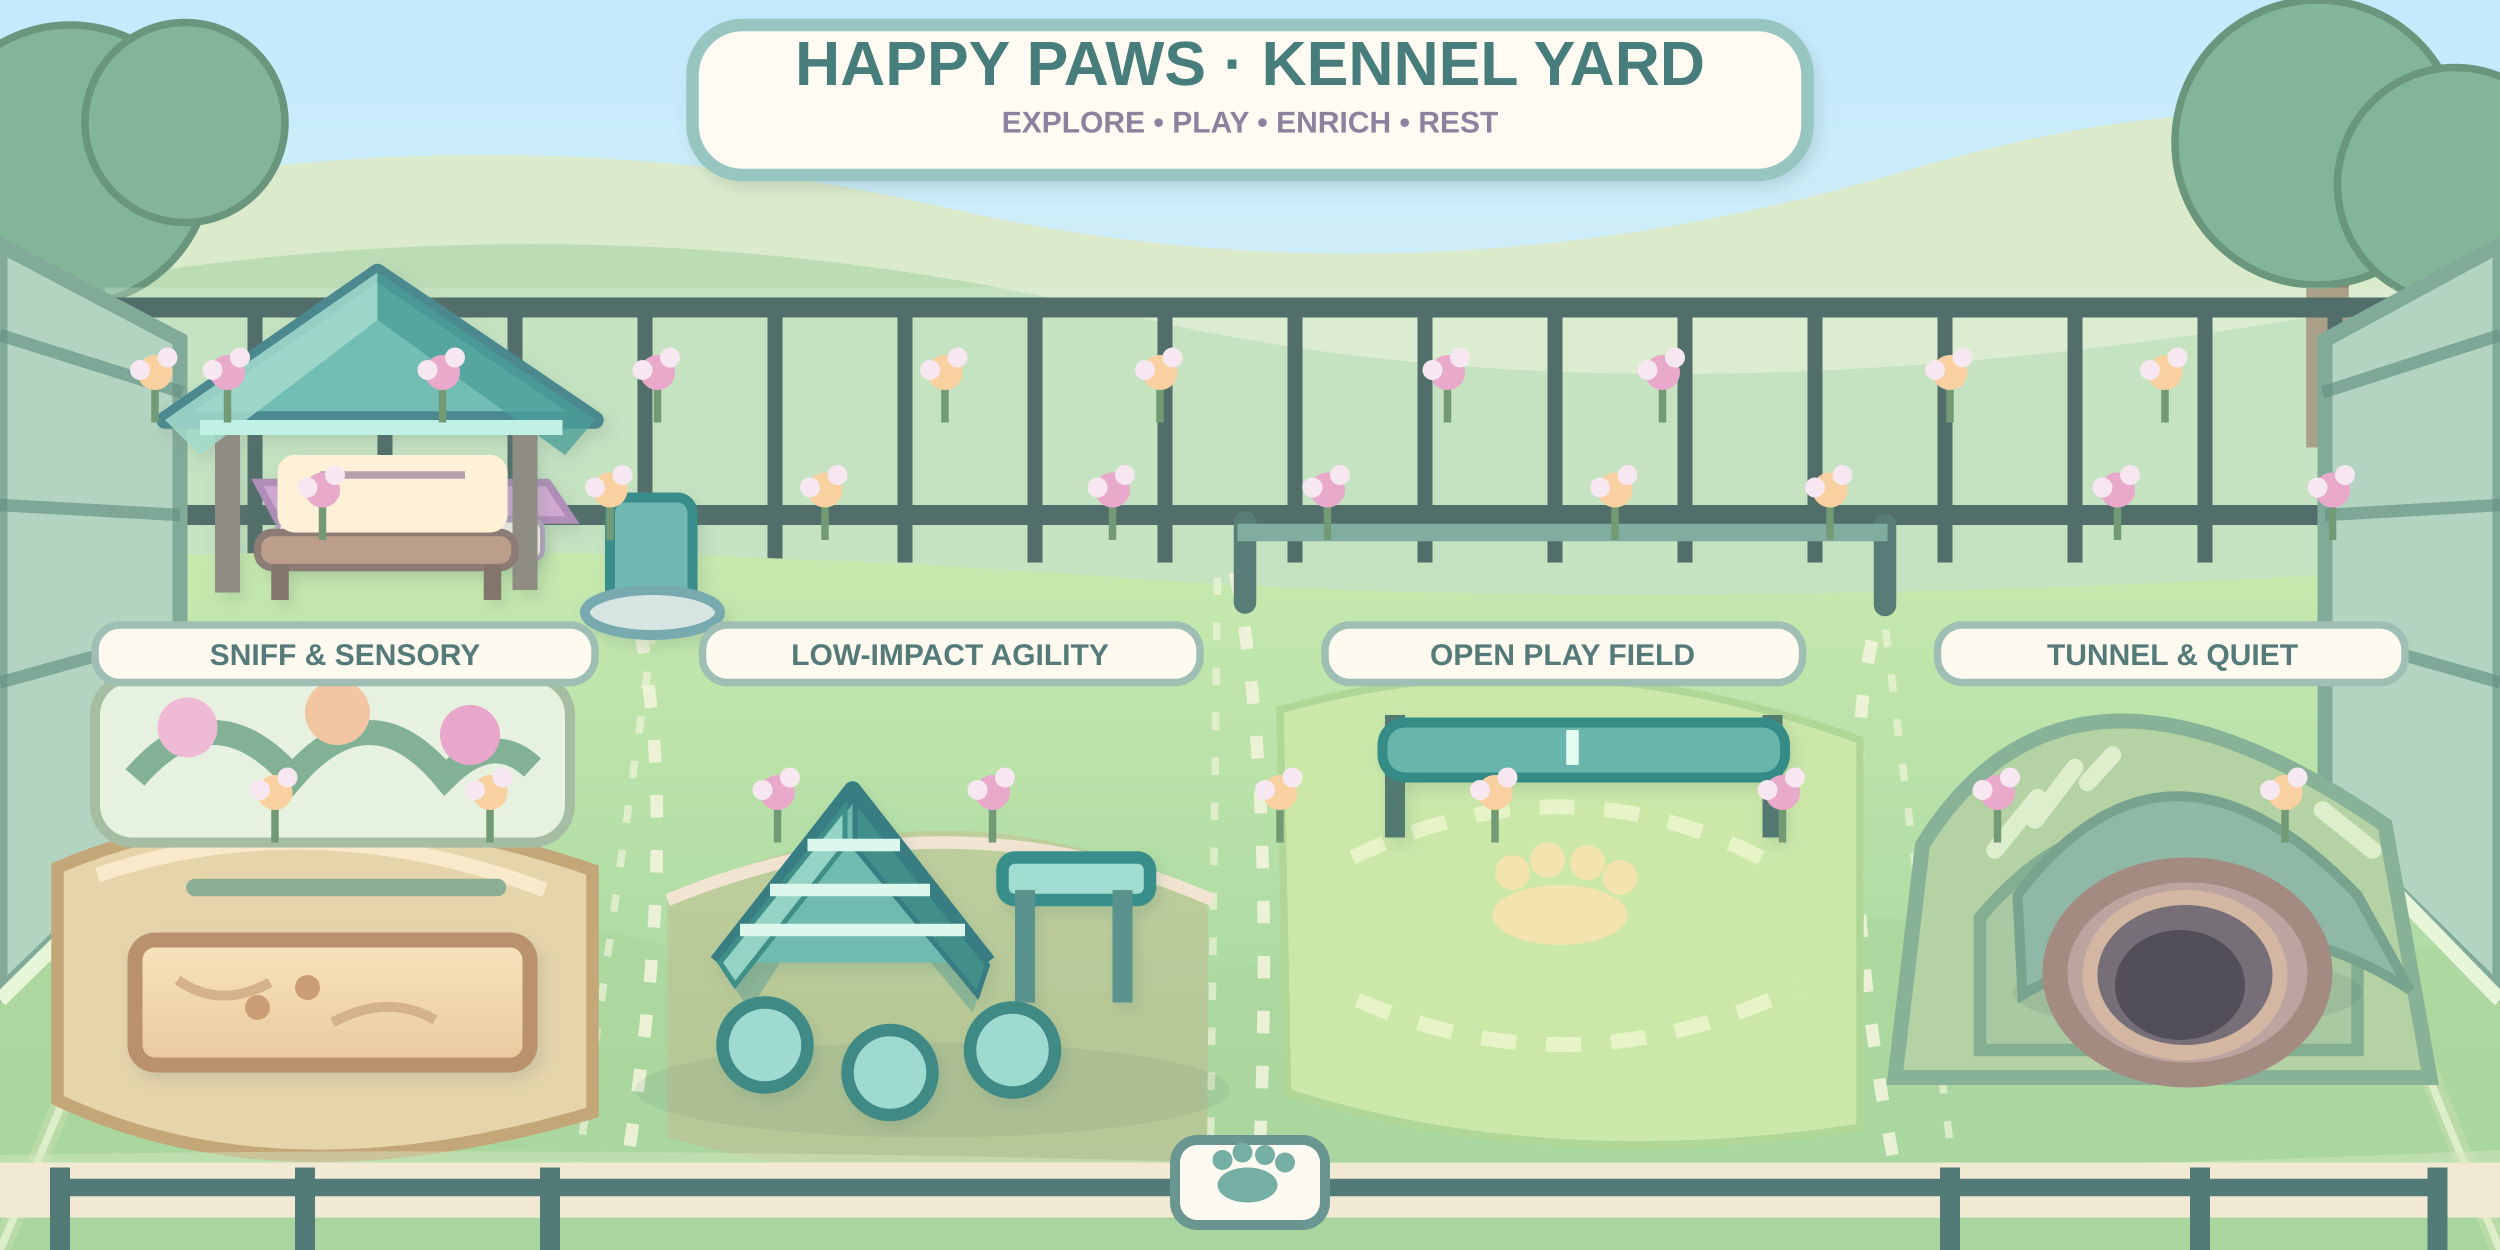
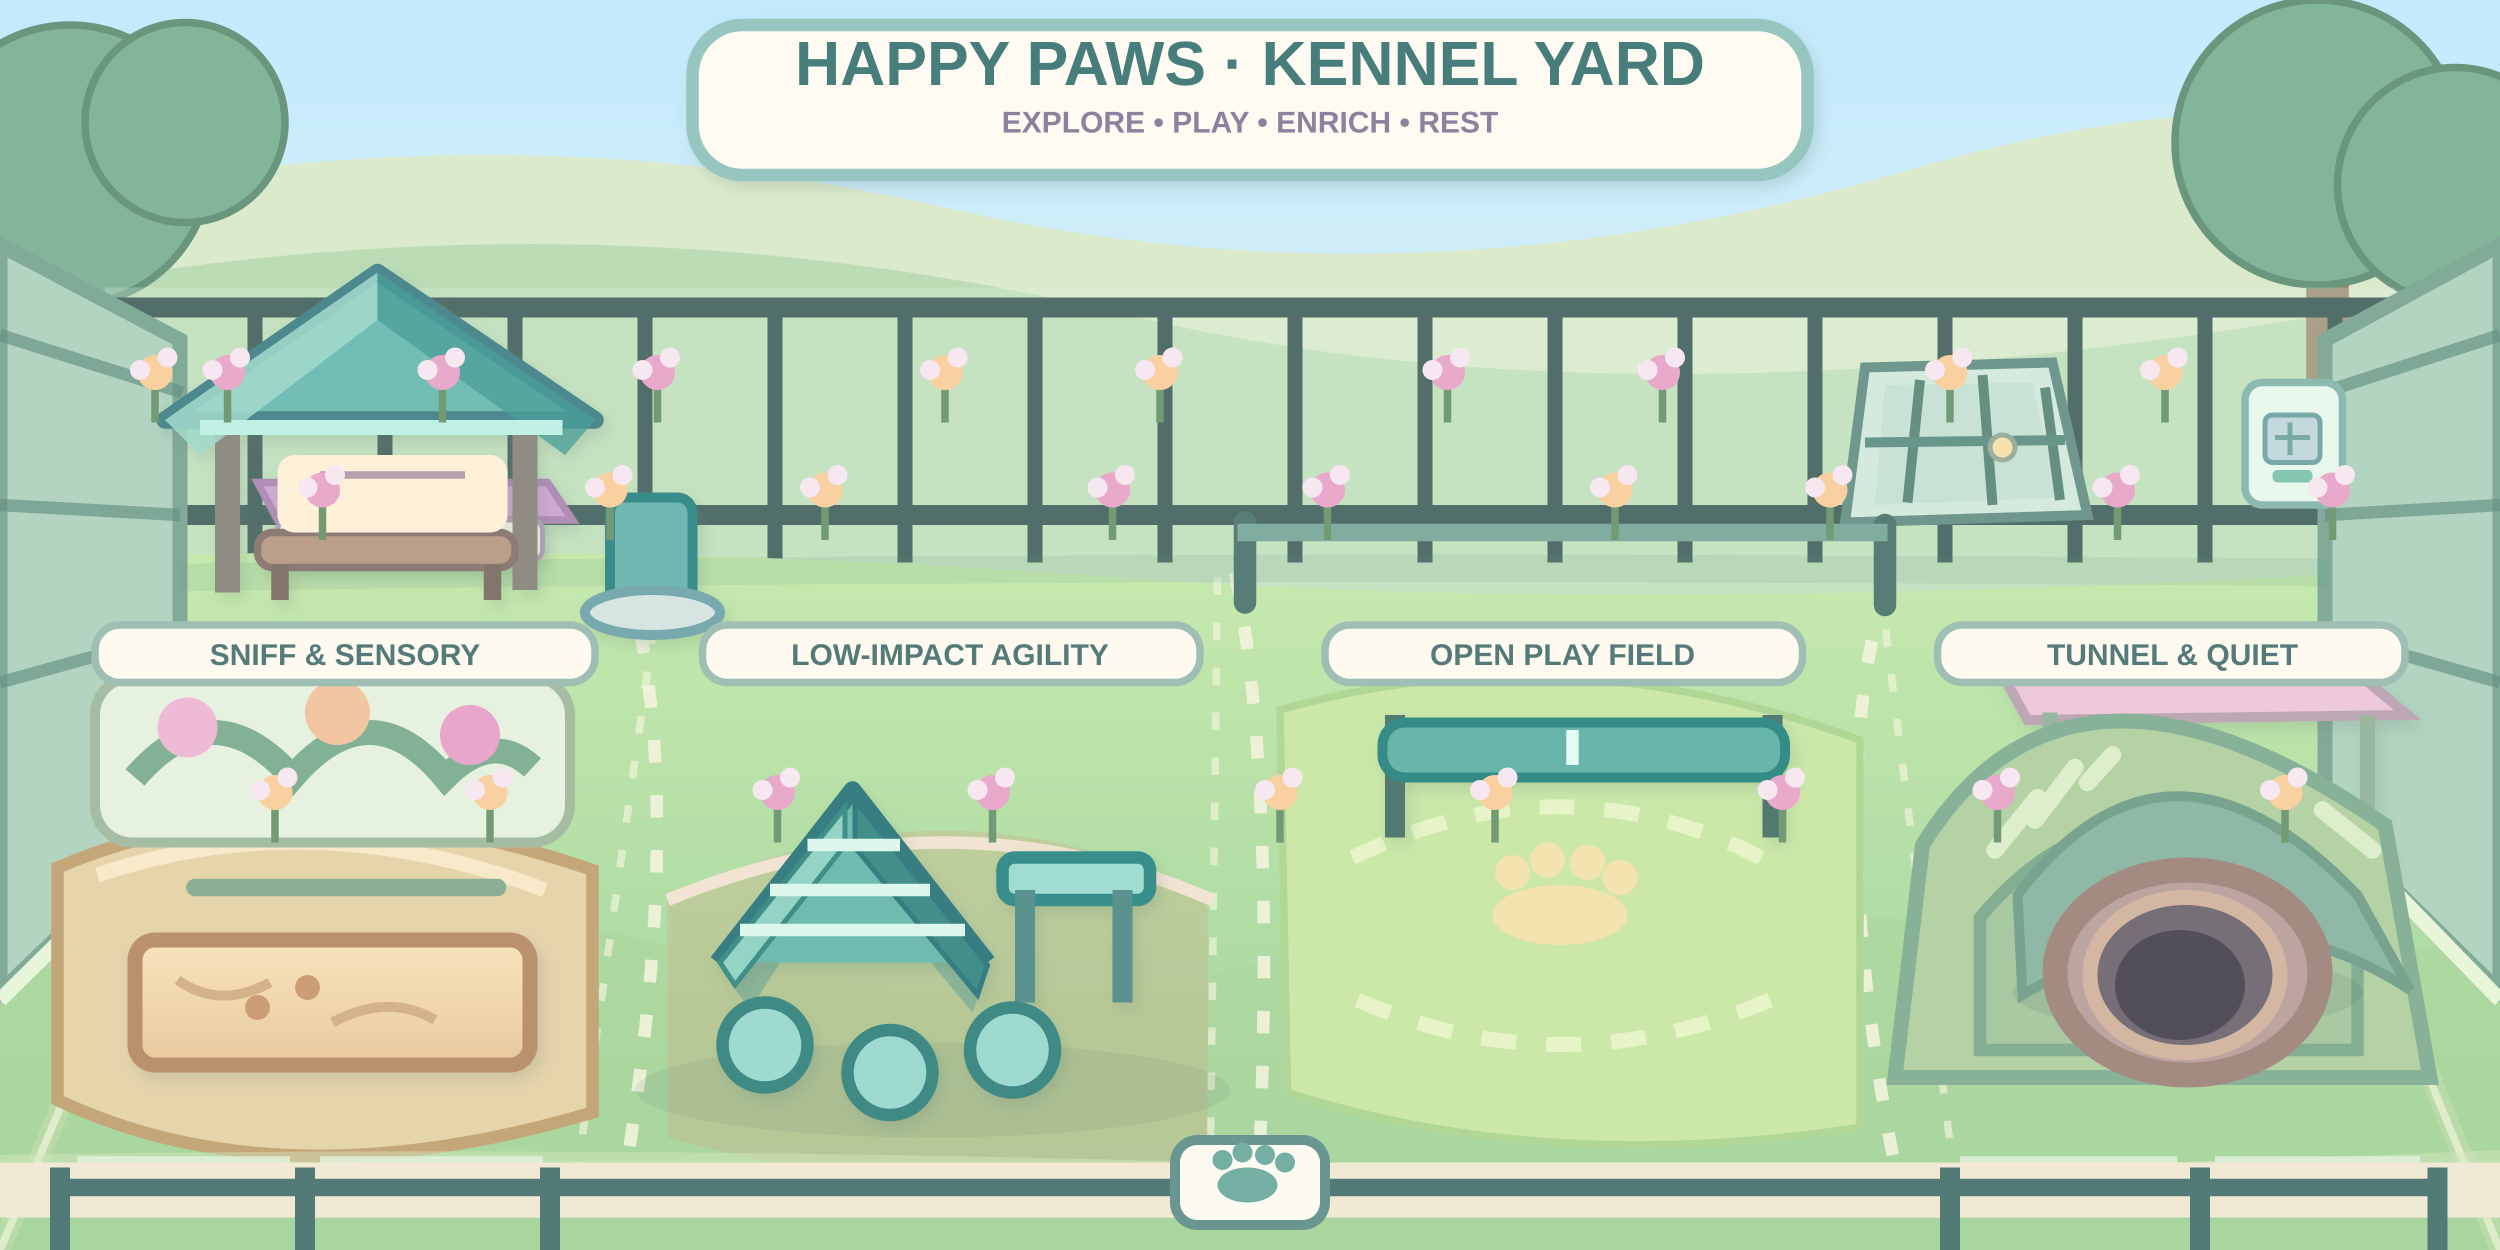
<svg xmlns="http://www.w3.org/2000/svg" viewBox="0 0 1000 500" role="img" aria-label="Expanded pastel veterinary kennel dog yard with separate sniffing, agility, run, tunnel and quiet recovery spaces; empty placements for user-owned dogs">
  <defs>
    <linearGradient id="yardSky" x2="0" y2="1">
      <stop stop-color="#c4eafd" />
      <stop offset="1" stop-color="#f8f9e9" />
    </linearGradient>
    <linearGradient id="yardGrass" x2="0" y2="1">
      <stop stop-color="#c7e9ae" />
      <stop offset="1" stop-color="#9dd29e" />
    </linearGradient>
    <linearGradient id="yardTeal" x2="0" y2="1">
      <stop stop-color="#a6dfd5" />
      <stop offset="1" stop-color="#419b97" />
    </linearGradient>
    <linearGradient id="yardSand" x2="0" y2="1">
      <stop stop-color="#f8e3bd" />
      <stop offset="1" stop-color="#e9c99e" />
    </linearGradient>
    <filter id="yardShadow" x="-20%" y="-30%" width="145%" height="160%">
      <feDropShadow dx="2" dy="3" stdDeviation="3" flood-color="#648578" flood-opacity=".22" />
    </filter>
  </defs>
  <rect width="1000" height="500" fill="url(#yardSky)" />
  <path d="M0 85Q190 40 378 83T760 69T1000 96V231H0Z" fill="#dceacc" />
  <path d="M0 119Q230 73 451 126T1000 113V244H0Z" fill="#bcdcb6" />
  <g fill="#83b598" stroke="#69967d" stroke-width="3">
    <path d="M20 174V67" stroke="#967d65" stroke-width="17" />
    <circle cx="28" cy="66" r="56" />
    <circle cx="74" cy="49" r="40" />
    <path d="M931 179V84" stroke="#967d65" stroke-width="17" />
    <circle cx="927" cy="57" r="57" />
    <circle cx="982" cy="74" r="47" />
  </g>
  <path d="M42 115H958V238H42Z" fill="#daf0da" opacity=".3" />
  <path d="M42 123H958M42 206H958" stroke="#526e6a" stroke-width="8" />
  <path d="M50 121v104" stroke="#526e6a" stroke-width="6" />
  <path d="M102 121v104" stroke="#526e6a" stroke-width="6" />
  <path d="M154 121v104" stroke="#526e6a" stroke-width="6" />
  <path d="M206 121v104" stroke="#526e6a" stroke-width="6" />
  <path d="M258 121v104" stroke="#526e6a" stroke-width="6" />
  <path d="M310 121v104" stroke="#526e6a" stroke-width="6" />
  <path d="M362 121v104" stroke="#526e6a" stroke-width="6" />
  <path d="M414 121v104" stroke="#526e6a" stroke-width="6" />
  <path d="M466 121v104" stroke="#526e6a" stroke-width="6" />
  <path d="M518 121v104" stroke="#526e6a" stroke-width="6" />
  <path d="M570 121v104" stroke="#526e6a" stroke-width="6" />
  <path d="M622 121v104" stroke="#526e6a" stroke-width="6" />
  <path d="M674 121v104" stroke="#526e6a" stroke-width="6" />
  <path d="M726 121v104" stroke="#526e6a" stroke-width="6" />
  <path d="M778 121v104" stroke="#526e6a" stroke-width="6" />
  <path d="M830 121v104" stroke="#526e6a" stroke-width="6" />
  <path d="M882 121v104" stroke="#526e6a" stroke-width="6" />
  <path d="M934 121v104" stroke="#526e6a" stroke-width="6" />
  <path d="M0 224Q235 215 448 231T1000 226V500H0Z" fill="url(#yardGrass)" />
  <path d="M0 366Q150 349 276 380T510 384Q675 350 823 376T1000 359V500H0Z" fill="#acd79e" opacity=".7" />
  <path d="M251 231Q276 321 248 482M494 229Q511 314 503 482M754 235Q728 323 761 482" stroke="#f6f5df" stroke-width="5" stroke-dasharray="9 13" fill="none" opacity=".85" />
  <path d="M0 98L72 136V328L0 397Z" fill="#b2d4c0" stroke="#82aa99" stroke-width="6" />
  <path d="M1000 98L930 136V328L1000 397Z" fill="#b2d4c0" stroke="#82aa99" stroke-width="6" />
  <path d="M0 134L73 157M0 202L72 206M0 273L72 253M1000 134L929 157M1000 202L930 206M1000 273L930 253" fill="none" stroke="#638f83" stroke-width="5" opacity=".65" />
  <path d="M72 329L0 400M930 328L1000 400" stroke="#e7f5d9" stroke-width="6" />
  <path d="M73 328L0 500M931 328L1000 500" stroke="#c1ddad" stroke-width="8" opacity=".7" />
  <path d="M264 233L230 475M487 231L484 474M752 234L782 473" stroke="#f5f4db" stroke-width="3" stroke-dasharray="7 11" opacity=".65" />
  <path d="M72 330L0 500M930 330L1000 500" stroke="#fcfce5" stroke-width="3" opacity=".55" />
+   <g aria-label="Double-gated kennel yard entry">
+     <polygon points="746,147 821,145 835,206 738,209" fill="#d5eadf" stroke="#6f978d" stroke-width="4" />
+     <polygon points="754,154 813,153 823,199 750,202" fill="#b5d7c7" opacity=".42" />
+     <path d="M768 152l-5 49M793 150l4 52M818 155l6 45" stroke="#668f82" stroke-width="4" />
+     <path d="M746 177l80 -1" stroke="#68968a" stroke-width="4" />
+     <circle cx="801" cy="179" r="5" fill="#f7e2ad" stroke="#9cae9d" stroke-width="2" />
+   </g>
+   <path d="M72 231Q470 225 932 229" stroke="#5e9080" stroke-width="11" fill="none" opacity=".13" />
  <rect x="277" y="10" width="446" height="60" rx="20" fill="#fffbf2" stroke="#96c6bf" stroke-width="5" filter="url(#yardShadow)" />
  <text x="500" y="34" font-family="Arial,sans-serif" font-size="25" text-anchor="middle" fill="#477e7c" font-weight="900">HAPPY PAWS · KENNEL YARD</text>
  <text x="500" y="53" font-family="Arial,sans-serif" font-size="12" font-weight="800" text-anchor="middle" fill="#8b829e">EXPLORE  •  PLAY  •  ENRICH  •  REST</text>
  <g filter="url(#yardShadow)">
    <polygon points="103,193 219,193 229,208 111,208" fill="#d1a9d2" stroke="#b08eb7" stroke-width="3" />
    <rect x="111" y="208" width="106" height="16" rx="4" fill="#faf8ee" stroke="#b5a4bb" stroke-width="2" />
    <text x="164" y="220" text-anchor="middle" font-size="9" font-family="Arial" font-weight="800" fill="#7c7898">WATER • SHADE</text>
+   </g>
+   <g aria-label="Yard sanitation station">
+     <rect x="898" y="153" width="39" height="49" rx="7" fill="#e9f8ed" stroke="#8dbab0" stroke-width="3" />
+     <rect x="906" y="166" width="22" height="19" rx="3" fill="#c4d9dd" stroke="#78a9a6" stroke-width="2" />
+     <path d="M910 175h14M916 169v13" stroke="#79aaa4" stroke-width="2" />
+     <rect x="909" y="188" width="16" height="5" rx="2" fill="#85c5b1" />
  </g>
  <path d="M23 347Q117 307 237 348V445Q112 482 23 440Z" fill="#e6d4ab" stroke="#c4a779" stroke-width="5" />
  <path d="M39 350Q125 321 218 356" fill="none" stroke="#f9e9cb" stroke-width="6" />
  <rect x="38" y="271" width="190" height="66" rx="15" fill="#e7f1df" stroke="#a5bea3" stroke-width="4" />
  <path d="M54 311q31-36 63 0q31-36 61 0q19-19 35-4" fill="none" stroke="#83b196" stroke-width="10" />
  <circle cx="75" cy="291" r="12" fill="#efbad5" />
  <circle cx="135" cy="285" r="13" fill="#f2c6a2" />
  <circle cx="188" cy="294" r="12" fill="#e8a7ca" />
  <g filter="url(#yardShadow)">
    <rect x="54" y="376" width="158" height="50" rx="8" fill="url(#yardSand)" stroke="#b9916d" stroke-width="6" />
    <path d="M71 392q17 12 37 1M133 409q22-12 41-1" fill="none" stroke="#d4b28a" stroke-width="4" />
    <circle cx="103" cy="403" r="5" fill="#cc9e74" />
    <circle cx="123" cy="395" r="5" fill="#cc9e74" />
  </g>
  <path d="M78 355h121" stroke="#8aaf94" stroke-width="7" stroke-linecap="round" />
  <path d="M267 359Q383 305 483 360V468Q380 486 267 455Z" fill="#cfad87" opacity=".35" />
  <path d="M288 387L338 315L396 386L389 405L338 344L300 404Z" fill="#4d9995" opacity=".42" />
  <ellipse cx="373" cy="436" rx="119" ry="19" fill="#547969" opacity=".11" />
  <path d="M267 360Q379 314 485 360" stroke="#f1e4d3" stroke-width="5" fill="none" />
  <g filter="url(#yardShadow)">
    <path d="M287 385L341 316L395 385" fill="#70bbb0" stroke="#377d82" stroke-width="7" stroke-linejoin="round" />
    <path d="M288 385L338 323L338 338L294 394Z" fill="#95d3c4" stroke="#3d8f88" stroke-width="2" />
    <path d="M342 320L395 386L391 398L342 339Z" fill="#428f89" stroke="#377d82" stroke-width="2" />
    <path d="M308 356h64M323 338h37M296 372h90" stroke="#ddf7ed" stroke-width="5" />
    <rect x="401" y="343" width="59" height="17" rx="5" fill="#a1dcd0" stroke="#388e8a" stroke-width="5" />
    <path d="M410 356v45M449 356v45" stroke="#5a938e" stroke-width="8" />
    <circle cx="306" cy="418" r="17" fill="#9fdad0" stroke="#3f8a86" stroke-width="5" />
    <circle cx="356" cy="429" r="17" fill="#9fdad0" stroke="#3f8a86" stroke-width="5" />
    <circle cx="405" cy="420" r="17" fill="#9fdad0" stroke="#3f8a86" stroke-width="5" />
  </g>
+   <path d="M522 314h184" stroke="#557c73" stroke-width="11" stroke-linecap="round" opacity=".25" />
+   <ellipse cx="635" cy="325" rx="92" ry="11" fill="#799a7f" opacity=".15" />
  <path d="M512 284Q623 252 744 296V451Q618 470 515 437Z" fill="#cbe8a9" stroke="#b1d797" stroke-width="3" />
  <path d="M541 343Q627 301 710 346M543 400Q629 438 719 395" stroke="#e6f4c7" stroke-width="6" stroke-dasharray="14 12" fill="none" />
  <g fill="#f7e2ae" opacity=".9">
    <ellipse cx="624" cy="366" rx="27" ry="12" />
    <circle cx="605" cy="349" r="7" />
    <circle cx="619" cy="344" r="7" />
    <circle cx="635" cy="345" r="7" />
    <circle cx="648" cy="351" r="7" />
  </g>
  <g filter="url(#yardShadow)">
    <path d="M558 286v49M709 286v49" stroke="#527a71" stroke-width="8" />
    <rect x="553" y="289" width="161" height="22" rx="9" fill="#67b5ab" stroke="#368b86" stroke-width="4" />
    <path d="M629 292v14" stroke="#e4fff2" stroke-width="5" />
+   </g>
+   <g filter="url(#yardShadow)">
+     <polygon points="800,268 939,266 963,286 811,288" fill="#edc9d9" stroke="#bda7b5" stroke-width="4" />
+     <path d="M820 285v43M947 286v41" stroke="#98b6a0" stroke-width="6" />
+     <ellipse cx="938" cy="342" rx="18" ry="6" fill="#9dced1" stroke="#5c9ca4" stroke-width="3" />
  </g>
  <path d="M769 338q59-95 185-8l18 101H758Z" fill="#b5d2a4" stroke="#88b298" stroke-width="6" />
  <path d="M792 367q63-75 151 0v53H792Z" fill="#a9c9a2" stroke="#83ae91" stroke-width="5" />
  <ellipse cx="875" cy="397" rx="70" ry="15" fill="#5f7d74" opacity=".18" />
  <path d="M807 358q60-79 136 0l21 38q-72-47-155 2Z" fill="#8fb9a6" stroke="#78a38f" stroke-width="4" />
  <ellipse cx="875" cy="389" rx="53" ry="41" fill="#bca4a0" stroke="#a48b81" stroke-width="10" />
  <ellipse cx="874" cy="390" rx="38" ry="31" fill="#776f77" stroke="#d4b7a3" stroke-width="6" />
  <ellipse cx="872" cy="394" rx="26" ry="22" fill="#524f5a" />
  <path d="M798 340l17-21M814 328l16-21M835 313l10-11M929 324l20 16" stroke="#dceecb" stroke-width="7" stroke-linecap="round" />
  <g filter="url(#yardShadow)">
    <path d="M91 237V164M210 236V164" stroke="#8e8c83" stroke-width="10" />
    <path d="M66 168l85-59 87 59Z" fill="#72bdb4" stroke="#4c898e" stroke-width="7" stroke-linejoin="round" />
    <path d="M66 168L151 109L151 128L80 182Z" fill="#a3dacc" opacity=".85" />
    <path d="M151 109L238 168L226 182L151 128Z" fill="#4c9f9a" opacity=".75" />
    <path d="M80 171h145" stroke="#c1f1e4" stroke-width="6" />
    <rect x="103" y="213" width="103" height="14" rx="6" fill="#bc9f8a" stroke="#8c7c74" stroke-width="3" />
    <path d="M112 226v14M197 226v14" stroke="#82766c" stroke-width="7" />
    <rect x="111" y="182" width="92" height="31" rx="7" fill="#fff0d8" />
    <path d="M128 190h58" stroke="#b7a0ac" stroke-width="3" />
    <rect x="244" y="199" width="33" height="48" rx="6" fill="#72b8b2" stroke="#398c8a" stroke-width="4" />
    <ellipse cx="261" cy="245" rx="27" ry="9" fill="#d6e5e1" stroke="#78a9af" stroke-width="4" />
  </g>
  <path d="M498 241v-32M754 242v-32" stroke="#587d76" stroke-width="9" stroke-linecap="round" />
  <path d="M495 213h260" stroke="#81ada1" stroke-width="7" />
  <g transform="translate(62 156)">
    <path d="M0 13V-4" stroke="#729b75" stroke-width="3" />
    <circle cy="-7" r="7" fill="#f9d0a0" />
    <circle cx="-6" cy="-8" r="4" fill="#f7e7f0" />
    <circle cx="5" cy="-13" r="4" fill="#f7e7f0" />
  </g>
  <g transform="translate(129 203)">
    <path d="M0 13V-4" stroke="#729b75" stroke-width="3" />
    <circle cy="-7" r="7" fill="#e9a9cb" />
    <circle cx="-6" cy="-8" r="4" fill="#f7e7f0" />
    <circle cx="5" cy="-13" r="4" fill="#f7e7f0" />
  </g>
  <g transform="translate(196 324)">
    <path d="M0 13V-4" stroke="#729b75" stroke-width="3" />
    <circle cy="-7" r="7" fill="#f9d0a0" />
    <circle cx="-6" cy="-8" r="4" fill="#f7e7f0" />
    <circle cx="5" cy="-13" r="4" fill="#f7e7f0" />
  </g>
  <g transform="translate(263 156)">
    <path d="M0 13V-4" stroke="#729b75" stroke-width="3" />
    <circle cy="-7" r="7" fill="#e9a9cb" />
    <circle cx="-6" cy="-8" r="4" fill="#f7e7f0" />
    <circle cx="5" cy="-13" r="4" fill="#f7e7f0" />
  </g>
  <g transform="translate(330 203)">
    <path d="M0 13V-4" stroke="#729b75" stroke-width="3" />
    <circle cy="-7" r="7" fill="#f9d0a0" />
    <circle cx="-6" cy="-8" r="4" fill="#f7e7f0" />
    <circle cx="5" cy="-13" r="4" fill="#f7e7f0" />
  </g>
  <g transform="translate(397 324)">
    <path d="M0 13V-4" stroke="#729b75" stroke-width="3" />
    <circle cy="-7" r="7" fill="#e9a9cb" />
    <circle cx="-6" cy="-8" r="4" fill="#f7e7f0" />
    <circle cx="5" cy="-13" r="4" fill="#f7e7f0" />
  </g>
  <g transform="translate(464 156)">
    <path d="M0 13V-4" stroke="#729b75" stroke-width="3" />
    <circle cy="-7" r="7" fill="#f9d0a0" />
    <circle cx="-6" cy="-8" r="4" fill="#f7e7f0" />
    <circle cx="5" cy="-13" r="4" fill="#f7e7f0" />
  </g>
  <g transform="translate(531 203)">
    <path d="M0 13V-4" stroke="#729b75" stroke-width="3" />
    <circle cy="-7" r="7" fill="#e9a9cb" />
    <circle cx="-6" cy="-8" r="4" fill="#f7e7f0" />
    <circle cx="5" cy="-13" r="4" fill="#f7e7f0" />
  </g>
  <g transform="translate(598 324)">
    <path d="M0 13V-4" stroke="#729b75" stroke-width="3" />
    <circle cy="-7" r="7" fill="#f9d0a0" />
    <circle cx="-6" cy="-8" r="4" fill="#f7e7f0" />
    <circle cx="5" cy="-13" r="4" fill="#f7e7f0" />
  </g>
  <g transform="translate(665 156)">
    <path d="M0 13V-4" stroke="#729b75" stroke-width="3" />
    <circle cy="-7" r="7" fill="#e9a9cb" />
    <circle cx="-6" cy="-8" r="4" fill="#f7e7f0" />
    <circle cx="5" cy="-13" r="4" fill="#f7e7f0" />
  </g>
  <g transform="translate(732 203)">
    <path d="M0 13V-4" stroke="#729b75" stroke-width="3" />
    <circle cy="-7" r="7" fill="#f9d0a0" />
    <circle cx="-6" cy="-8" r="4" fill="#f7e7f0" />
    <circle cx="5" cy="-13" r="4" fill="#f7e7f0" />
  </g>
  <g transform="translate(799 324)">
    <path d="M0 13V-4" stroke="#729b75" stroke-width="3" />
    <circle cy="-7" r="7" fill="#e9a9cb" />
    <circle cx="-6" cy="-8" r="4" fill="#f7e7f0" />
    <circle cx="5" cy="-13" r="4" fill="#f7e7f0" />
  </g>
  <g transform="translate(866 156)">
    <path d="M0 13V-4" stroke="#729b75" stroke-width="3" />
    <circle cy="-7" r="7" fill="#f9d0a0" />
    <circle cx="-6" cy="-8" r="4" fill="#f7e7f0" />
    <circle cx="5" cy="-13" r="4" fill="#f7e7f0" />
  </g>
  <g transform="translate(933 203)">
    <path d="M0 13V-4" stroke="#729b75" stroke-width="3" />
    <circle cy="-7" r="7" fill="#e9a9cb" />
    <circle cx="-6" cy="-8" r="4" fill="#f7e7f0" />
    <circle cx="5" cy="-13" r="4" fill="#f7e7f0" />
  </g>
  <g transform="translate(110 324)">
    <path d="M0 13V-4" stroke="#729b75" stroke-width="3" />
    <circle cy="-7" r="7" fill="#f9d0a0" />
    <circle cx="-6" cy="-8" r="4" fill="#f7e7f0" />
    <circle cx="5" cy="-13" r="4" fill="#f7e7f0" />
  </g>
  <g transform="translate(177 156)">
    <path d="M0 13V-4" stroke="#729b75" stroke-width="3" />
    <circle cy="-7" r="7" fill="#e9a9cb" />
    <circle cx="-6" cy="-8" r="4" fill="#f7e7f0" />
    <circle cx="5" cy="-13" r="4" fill="#f7e7f0" />
  </g>
  <g transform="translate(244 203)">
    <path d="M0 13V-4" stroke="#729b75" stroke-width="3" />
    <circle cy="-7" r="7" fill="#f9d0a0" />
    <circle cx="-6" cy="-8" r="4" fill="#f7e7f0" />
    <circle cx="5" cy="-13" r="4" fill="#f7e7f0" />
  </g>
  <g transform="translate(311 324)">
    <path d="M0 13V-4" stroke="#729b75" stroke-width="3" />
    <circle cy="-7" r="7" fill="#e9a9cb" />
    <circle cx="-6" cy="-8" r="4" fill="#f7e7f0" />
    <circle cx="5" cy="-13" r="4" fill="#f7e7f0" />
  </g>
  <g transform="translate(378 156)">
    <path d="M0 13V-4" stroke="#729b75" stroke-width="3" />
    <circle cy="-7" r="7" fill="#f9d0a0" />
    <circle cx="-6" cy="-8" r="4" fill="#f7e7f0" />
    <circle cx="5" cy="-13" r="4" fill="#f7e7f0" />
  </g>
  <g transform="translate(445 203)">
    <path d="M0 13V-4" stroke="#729b75" stroke-width="3" />
    <circle cy="-7" r="7" fill="#e9a9cb" />
    <circle cx="-6" cy="-8" r="4" fill="#f7e7f0" />
    <circle cx="5" cy="-13" r="4" fill="#f7e7f0" />
  </g>
  <g transform="translate(512 324)">
    <path d="M0 13V-4" stroke="#729b75" stroke-width="3" />
    <circle cy="-7" r="7" fill="#f9d0a0" />
    <circle cx="-6" cy="-8" r="4" fill="#f7e7f0" />
    <circle cx="5" cy="-13" r="4" fill="#f7e7f0" />
  </g>
  <g transform="translate(579 156)">
    <path d="M0 13V-4" stroke="#729b75" stroke-width="3" />
    <circle cy="-7" r="7" fill="#e9a9cb" />
    <circle cx="-6" cy="-8" r="4" fill="#f7e7f0" />
    <circle cx="5" cy="-13" r="4" fill="#f7e7f0" />
  </g>
  <g transform="translate(646 203)">
    <path d="M0 13V-4" stroke="#729b75" stroke-width="3" />
    <circle cy="-7" r="7" fill="#f9d0a0" />
    <circle cx="-6" cy="-8" r="4" fill="#f7e7f0" />
    <circle cx="5" cy="-13" r="4" fill="#f7e7f0" />
  </g>
  <g transform="translate(713 324)">
    <path d="M0 13V-4" stroke="#729b75" stroke-width="3" />
    <circle cy="-7" r="7" fill="#e9a9cb" />
    <circle cx="-6" cy="-8" r="4" fill="#f7e7f0" />
    <circle cx="5" cy="-13" r="4" fill="#f7e7f0" />
  </g>
  <g transform="translate(780 156)">
    <path d="M0 13V-4" stroke="#729b75" stroke-width="3" />
    <circle cy="-7" r="7" fill="#f9d0a0" />
    <circle cx="-6" cy="-8" r="4" fill="#f7e7f0" />
    <circle cx="5" cy="-13" r="4" fill="#f7e7f0" />
  </g>
  <g transform="translate(847 203)">
    <path d="M0 13V-4" stroke="#729b75" stroke-width="3" />
    <circle cy="-7" r="7" fill="#e9a9cb" />
    <circle cx="-6" cy="-8" r="4" fill="#f7e7f0" />
    <circle cx="5" cy="-13" r="4" fill="#f7e7f0" />
  </g>
  <g transform="translate(914 324)">
    <path d="M0 13V-4" stroke="#729b75" stroke-width="3" />
    <circle cy="-7" r="7" fill="#f9d0a0" />
    <circle cx="-6" cy="-8" r="4" fill="#f7e7f0" />
    <circle cx="5" cy="-13" r="4" fill="#f7e7f0" />
  </g>
  <g transform="translate(91 156)">
    <path d="M0 13V-4" stroke="#729b75" stroke-width="3" />
    <circle cy="-7" r="7" fill="#e9a9cb" />
    <circle cx="-6" cy="-8" r="4" fill="#f7e7f0" />
    <circle cx="5" cy="-13" r="4" fill="#f7e7f0" />
  </g>
  <g font-family="Arial,sans-serif" font-size="12" font-weight="900" text-anchor="middle">
    <rect x="38" y="250" width="200" height="23" rx="10" fill="#fffaf0" stroke="#9fbeb4" stroke-width="3" />
    <text x="138" y="266" fill="#547b79">SNIFF &amp; SENSORY</text>
    <rect x="281" y="250" width="199" height="23" rx="10" fill="#fffaf0" stroke="#9fbeb4" stroke-width="3" />
    <text x="380" y="266" fill="#547b79">LOW-IMPACT AGILITY</text>
    <rect x="530" y="250" width="191" height="23" rx="10" fill="#fffaf0" stroke="#9fbeb4" stroke-width="3" />
    <text x="625" y="266" fill="#547b79">OPEN PLAY FIELD</text>
    <rect x="775" y="250" width="187" height="23" rx="10" fill="#fffaf0" stroke="#9fbeb4" stroke-width="3" />
    <text x="869" y="266" fill="#547b79">TUNNEL &amp; QUIET</text>
  </g>
  <path d="M0 462Q240 458 490 465T1000 460V487H0Z" fill="#d6e7c0" opacity=".46" />
  <path d="M0 473H1000" stroke="#5b8e83" stroke-width="6" opacity=".3" />
+   <g opacity=".72">
+     <path d="M26 466v22M123 466v22M222 466v22M779 466v22M877 466v22M974 466v22" stroke="#a1c9b6" stroke-width="3" />
+     <path d="M31 464h85M128 464h89M784 464h87M886 464h82" stroke="#e8f5e6" stroke-width="3" />
+   </g>
  <path d="M0 476H1000" stroke="#f2e9d5" stroke-width="22" />
  <path d="M25 475H975" stroke="#527b77" stroke-width="7" />
  <path d="M24 467v33M122 467v33M220 467v33M780 467v33M880 467v33M975 467v33" stroke="#527b77" stroke-width="8" />
  <rect x="470" y="456" width="60" height="34" rx="9" fill="#fdfaf2" stroke="#6a9691" stroke-width="4" />
  <g fill="#75afa4">
    <ellipse cx="499" cy="474" rx="12" ry="7" />
    <circle cx="489" cy="464" r="4" />
    <circle cx="497" cy="461" r="4" />
    <circle cx="506" cy="462" r="4" />
    <circle cx="514" cy="465" r="4" />
  </g>
</svg>
